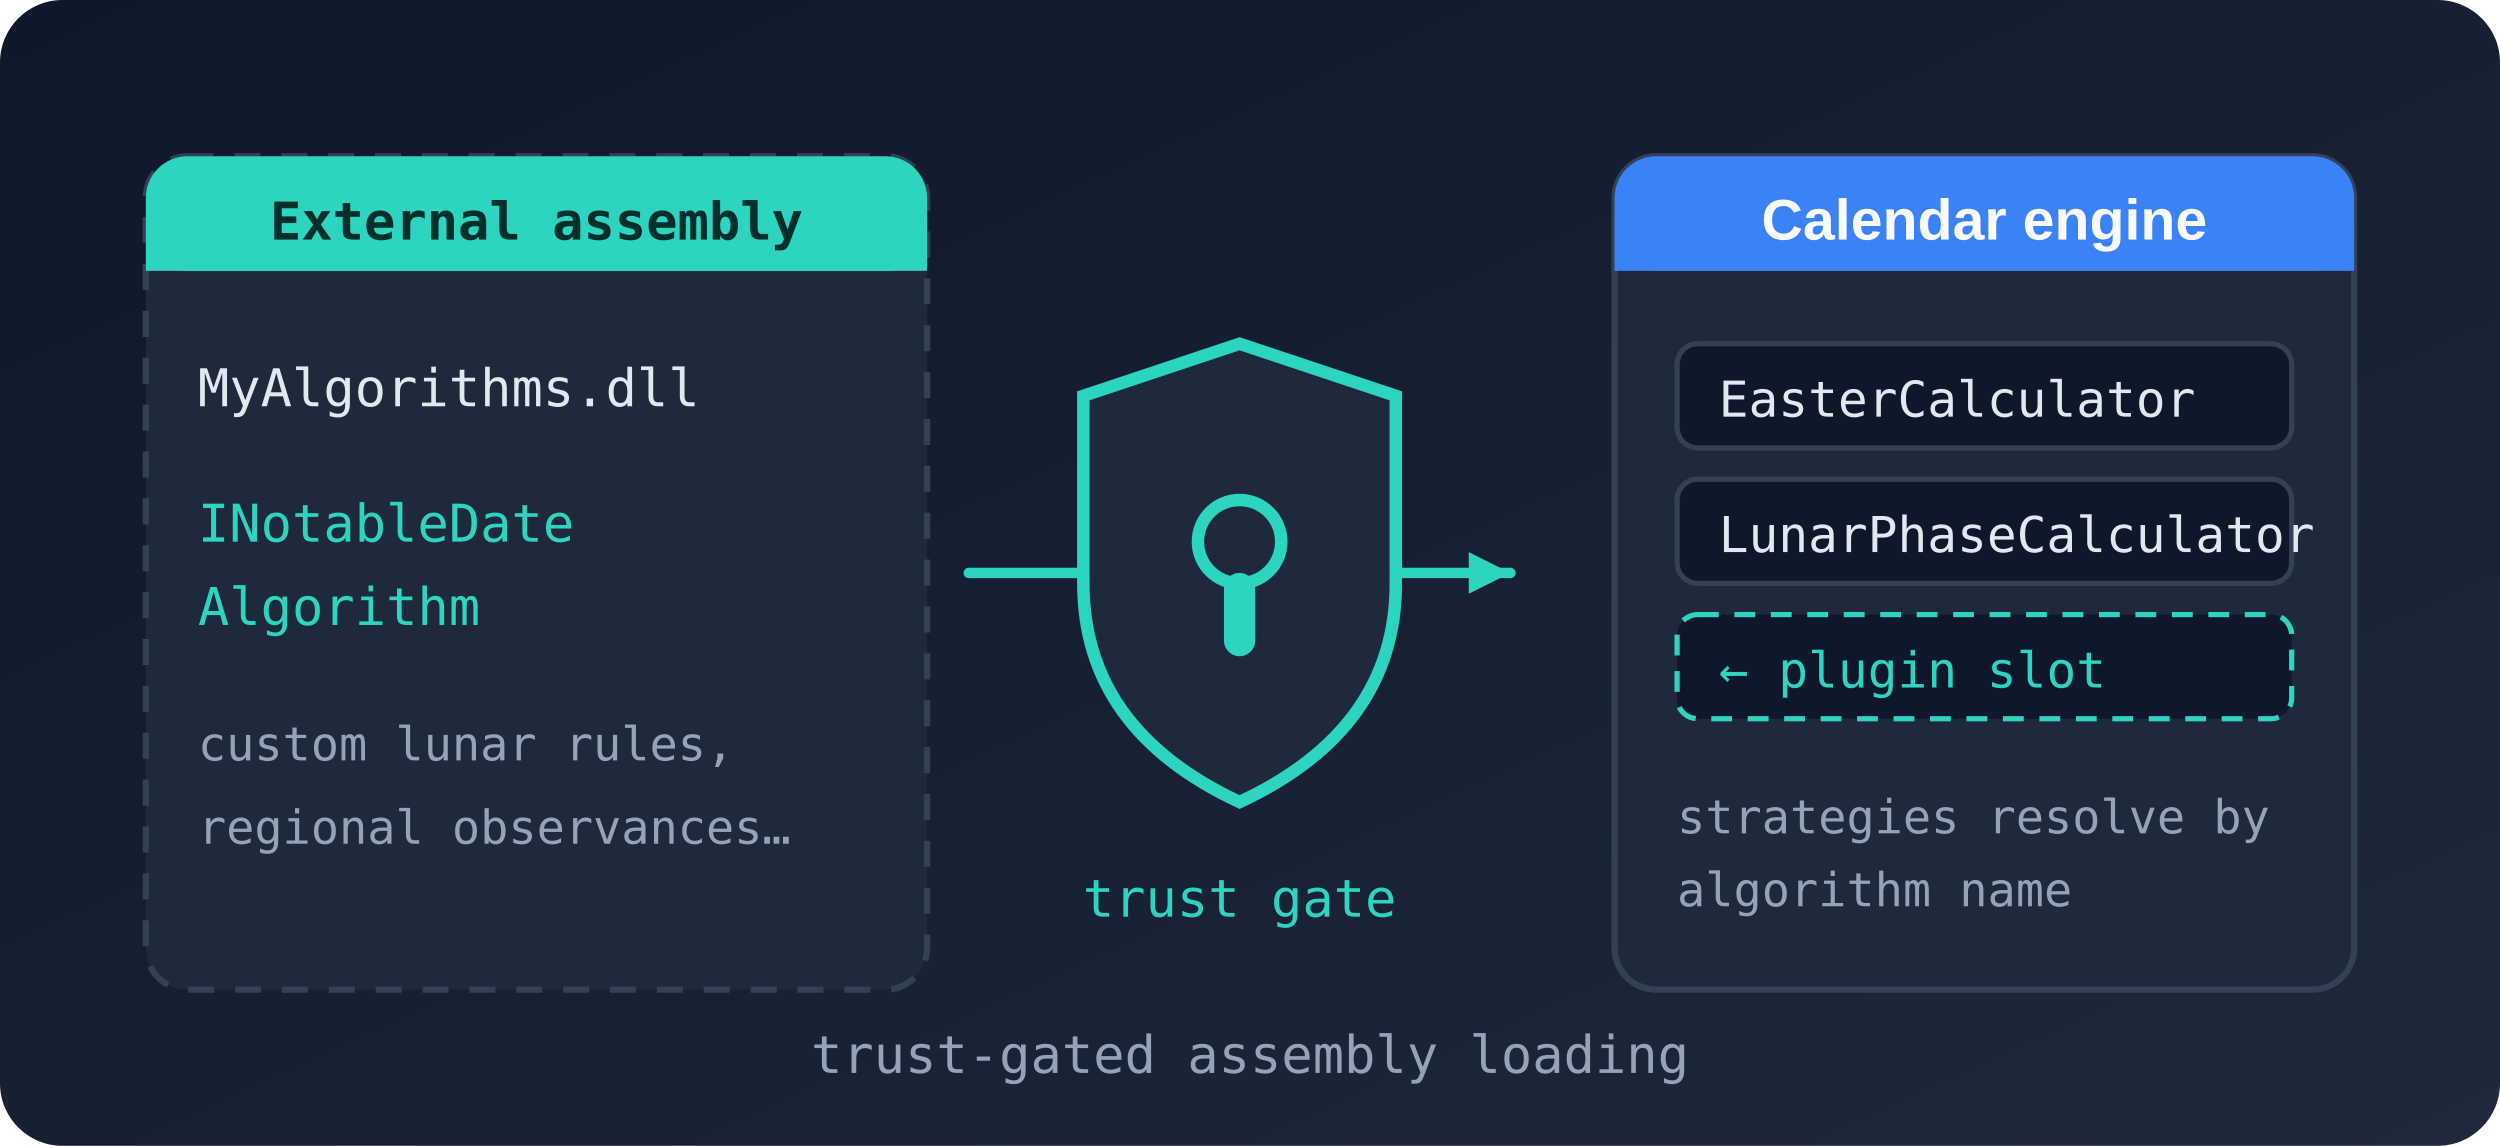
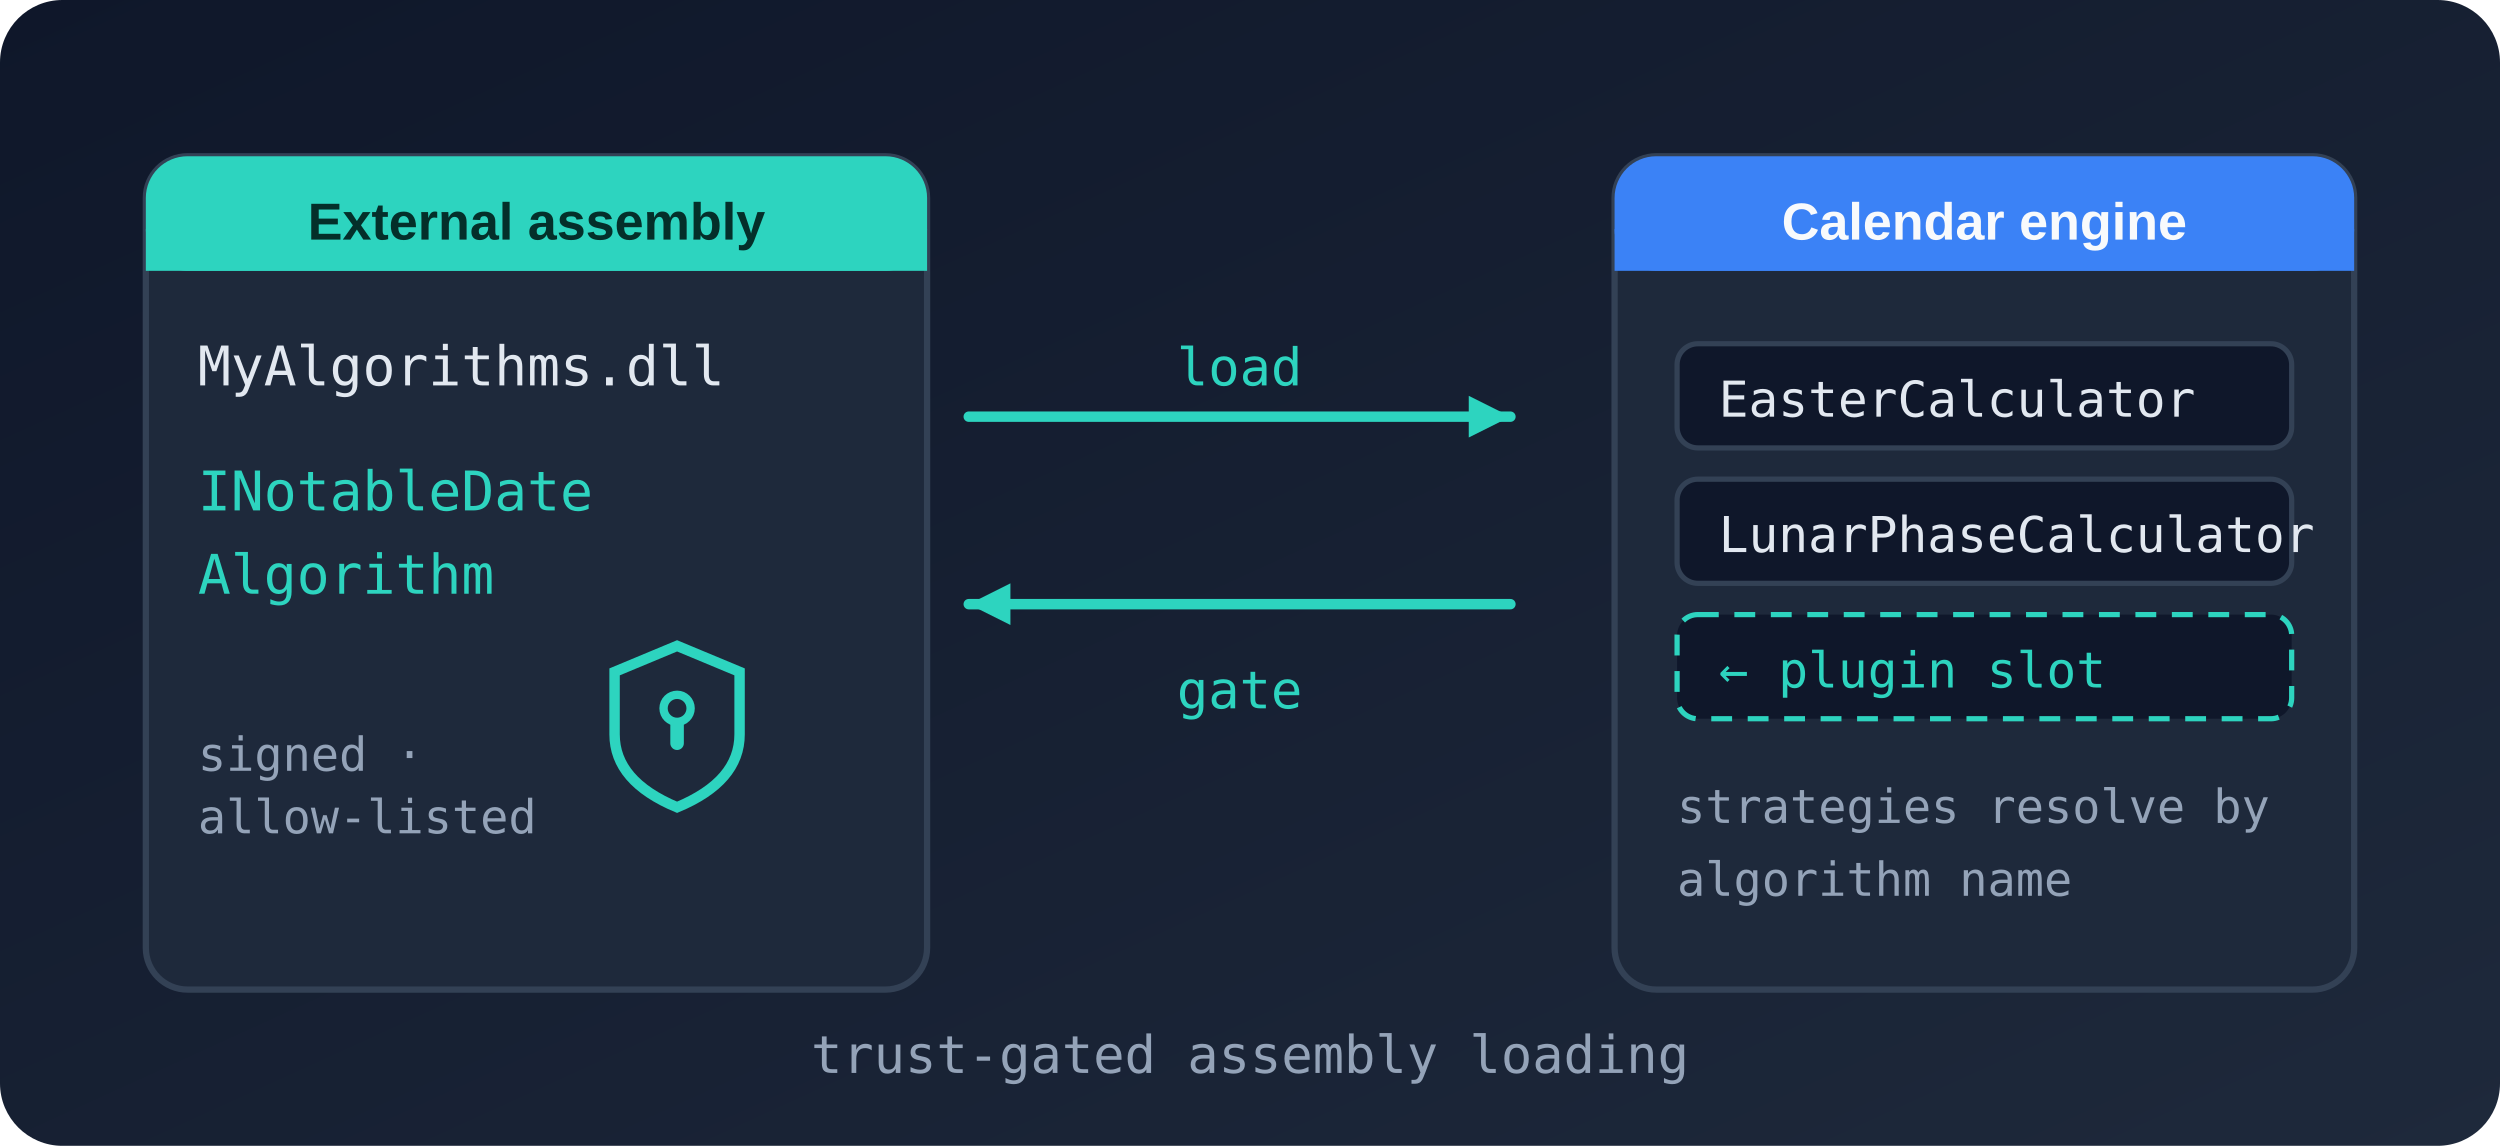
<svg xmlns="http://www.w3.org/2000/svg" viewBox="0 0 480 220" role="img" aria-label="Bodu.Globalization.Calendar.Plugins — trust-gated loading of external date algorithms">
  <defs>
    <linearGradient id="calplg-bg" x1="0" y1="0" x2="1" y2="1">
      <stop offset="0" stop-color="#0F172A" />
      <stop offset="1" stop-color="#1E293B" />
    </linearGradient>
  </defs>
  <rect width="480" height="220" rx="12" fill="url(#calplg-bg)" />
  <g transform="translate(28 30)" font-family="'Segoe UI','Helvetica Neue',Arial,sans-serif" font-size="11">
-     <rect width="150" height="160" rx="8" fill="#1E293B" stroke="#334155" stroke-width="1.2" stroke-dasharray="5 4" />
+     <rect width="150" height="160" rx="8" fill="#1E293B" stroke="#334155" stroke-width="1.2" />
    <rect width="150" height="22" rx="8" fill="#2DD4BF" />
    <rect y="14" width="150" height="8" fill="#2DD4BF" />
-     <text x="75" y="16" fill="#042F2A" text-anchor="middle" font-weight="700" font-size="10" font-family="'Consolas','Menlo',monospace">External assembly</text>
-     <g fill="#E2E8F0" font-family="'Consolas','Menlo',monospace" font-size="10">
-       <text x="10" y="48">MyAlgorithms.dll</text>
-       <text x="10" y="74" fill="#2DD4BF">INotableDate</text>
-       <text x="10" y="90" fill="#2DD4BF">Algorithm</text>
-       <text x="10" y="116" fill="#94A3B8" font-size="9">custom lunar rules,</text>
-       <text x="10" y="132" fill="#94A3B8" font-size="9">regional observances…</text>
+     <text x="75" y="16" fill="#042F2A" text-anchor="middle" font-weight="700" font-size="10">External assembly</text>
+     <g fill="#E2E8F0" font-family="'Consolas','Menlo',monospace" font-size="10.5">
+       <text x="10" y="44">MyAlgorithms.dll</text>
+       <text x="10" y="68">
+         <tspan fill="#2DD4BF">INotableDate</tspan>
+       </text>
+       <text x="10" y="84">
+         <tspan fill="#2DD4BF">Algorithm</tspan>
+       </text>
    </g>
+     <g transform="translate(102 108)">
+       <path d="M 0 -14 L 12 -9 L 12 3 Q 12 12 0 17 Q -12 12 -12 3 L -12 -9 Z" fill="none" stroke="#2DD4BF" stroke-width="2" />
+       <circle cy="-2" r="2.6" fill="none" stroke="#2DD4BF" stroke-width="1.6" />
+       <rect x="-1.3" y="0" width="2.6" height="6" rx="1.3" fill="#2DD4BF" />
+     </g>
+     <text x="10" y="118" fill="#94A3B8" font-family="'Consolas','Menlo',monospace" font-size="9">signed ·</text>
+     <text x="10" y="130" fill="#94A3B8" font-family="'Consolas','Menlo',monospace" font-size="9">allow-listed</text>
  </g>
-   <g transform="translate(200 66)">
-     <line x1="-14" y1="44" x2="8" y2="44" stroke="#2DD4BF" stroke-width="2" stroke-linecap="round" />
-     <path d="M 38 0 L 68 10 L 68 46 Q 68 74 38 88 Q 8 74 8 46 L 8 10 Z" fill="#1E293B" stroke="#2DD4BF" stroke-width="2.4" />
-     <circle cx="38" cy="38" r="8" fill="none" stroke="#2DD4BF" stroke-width="2.4" />
-     <rect x="35" y="44" width="6" height="16" rx="3" fill="#2DD4BF" />
-     <line x1="68" y1="44" x2="90" y2="44" stroke="#2DD4BF" stroke-width="2" stroke-linecap="round" />
-     <polygon points="90,44 82,40 82,48" fill="#2DD4BF" />
-     <text x="38" y="110" fill="#2DD4BF" text-anchor="middle" font-family="'Consolas','Menlo',monospace" font-size="10">trust gate</text>
+   <g transform="translate(186 80)" fill="none" stroke="#2DD4BF" stroke-width="2" stroke-linecap="round">
+     <line x1="0" y1="0" x2="104" y2="0" />
+     <polygon points="104,0 96,-4 96,4" fill="#2DD4BF" stroke="none" />
+     <line x1="104" y1="36" x2="0" y2="36" />
+     <polygon points="0,36 8,32 8,40" fill="#2DD4BF" stroke="none" />
+   </g>
+   <g transform="translate(186 80)" fill="#2DD4BF" font-family="'Consolas','Menlo',monospace" font-size="10" text-anchor="middle">
+     <text x="52" y="-6">load</text>
+     <text x="52" y="56">gate</text>
  </g>
  <g transform="translate(310 30)" font-family="'Segoe UI','Helvetica Neue',Arial,sans-serif" font-size="11">
    <rect width="142" height="160" rx="8" fill="#1E293B" stroke="#334155" stroke-width="1.2" />
    <rect width="142" height="22" rx="8" fill="#3B82F6" />
    <rect y="14" width="142" height="8" fill="#3B82F6" />
-     <text x="71" y="16" fill="#F8FAFC" text-anchor="middle" font-weight="700" font-size="11">Calendar engine</text>
+     <text x="71" y="16" fill="#F8FAFC" text-anchor="middle" font-weight="700" font-size="10">Calendar engine</text>
    <g stroke="#334155" stroke-width="1">
      <rect x="12" y="36" width="118" height="20" rx="4" fill="#0F172A" />
      <rect x="12" y="62" width="118" height="20" rx="4" fill="#0F172A" />
      <rect x="12" y="88" width="118" height="20" rx="4" fill="#0F172A" stroke="#2DD4BF" stroke-dasharray="4 3" />
    </g>
    <g fill="#E2E8F0" font-family="'Consolas','Menlo',monospace" font-size="9.5">
      <text x="20" y="50">EasterCalculator</text>
      <text x="20" y="76">LunarPhaseCalculator</text>
      <text x="20" y="102" fill="#2DD4BF">← plugin slot</text>
-       <text x="12" y="130" fill="#94A3B8" font-size="9">strategies resolve by</text>
-       <text x="12" y="144" fill="#94A3B8" font-size="9">algorithm name</text>
+     </g>
+     <g fill="#E2E8F0" font-family="'Consolas','Menlo',monospace" font-size="10.5">
+       <text x="12" y="128">
+         <tspan fill="#94A3B8" font-size="9">strategies resolve by</tspan>
+       </text>
+       <text x="12" y="142">
+         <tspan fill="#94A3B8" font-size="9">algorithm name</tspan>
+       </text>
    </g>
  </g>
  <g fill="#94A3B8" font-family="'Consolas','Menlo',monospace" font-size="10">
    <text x="240" y="206" text-anchor="middle">trust-gated assembly loading</text>
  </g>
</svg>
